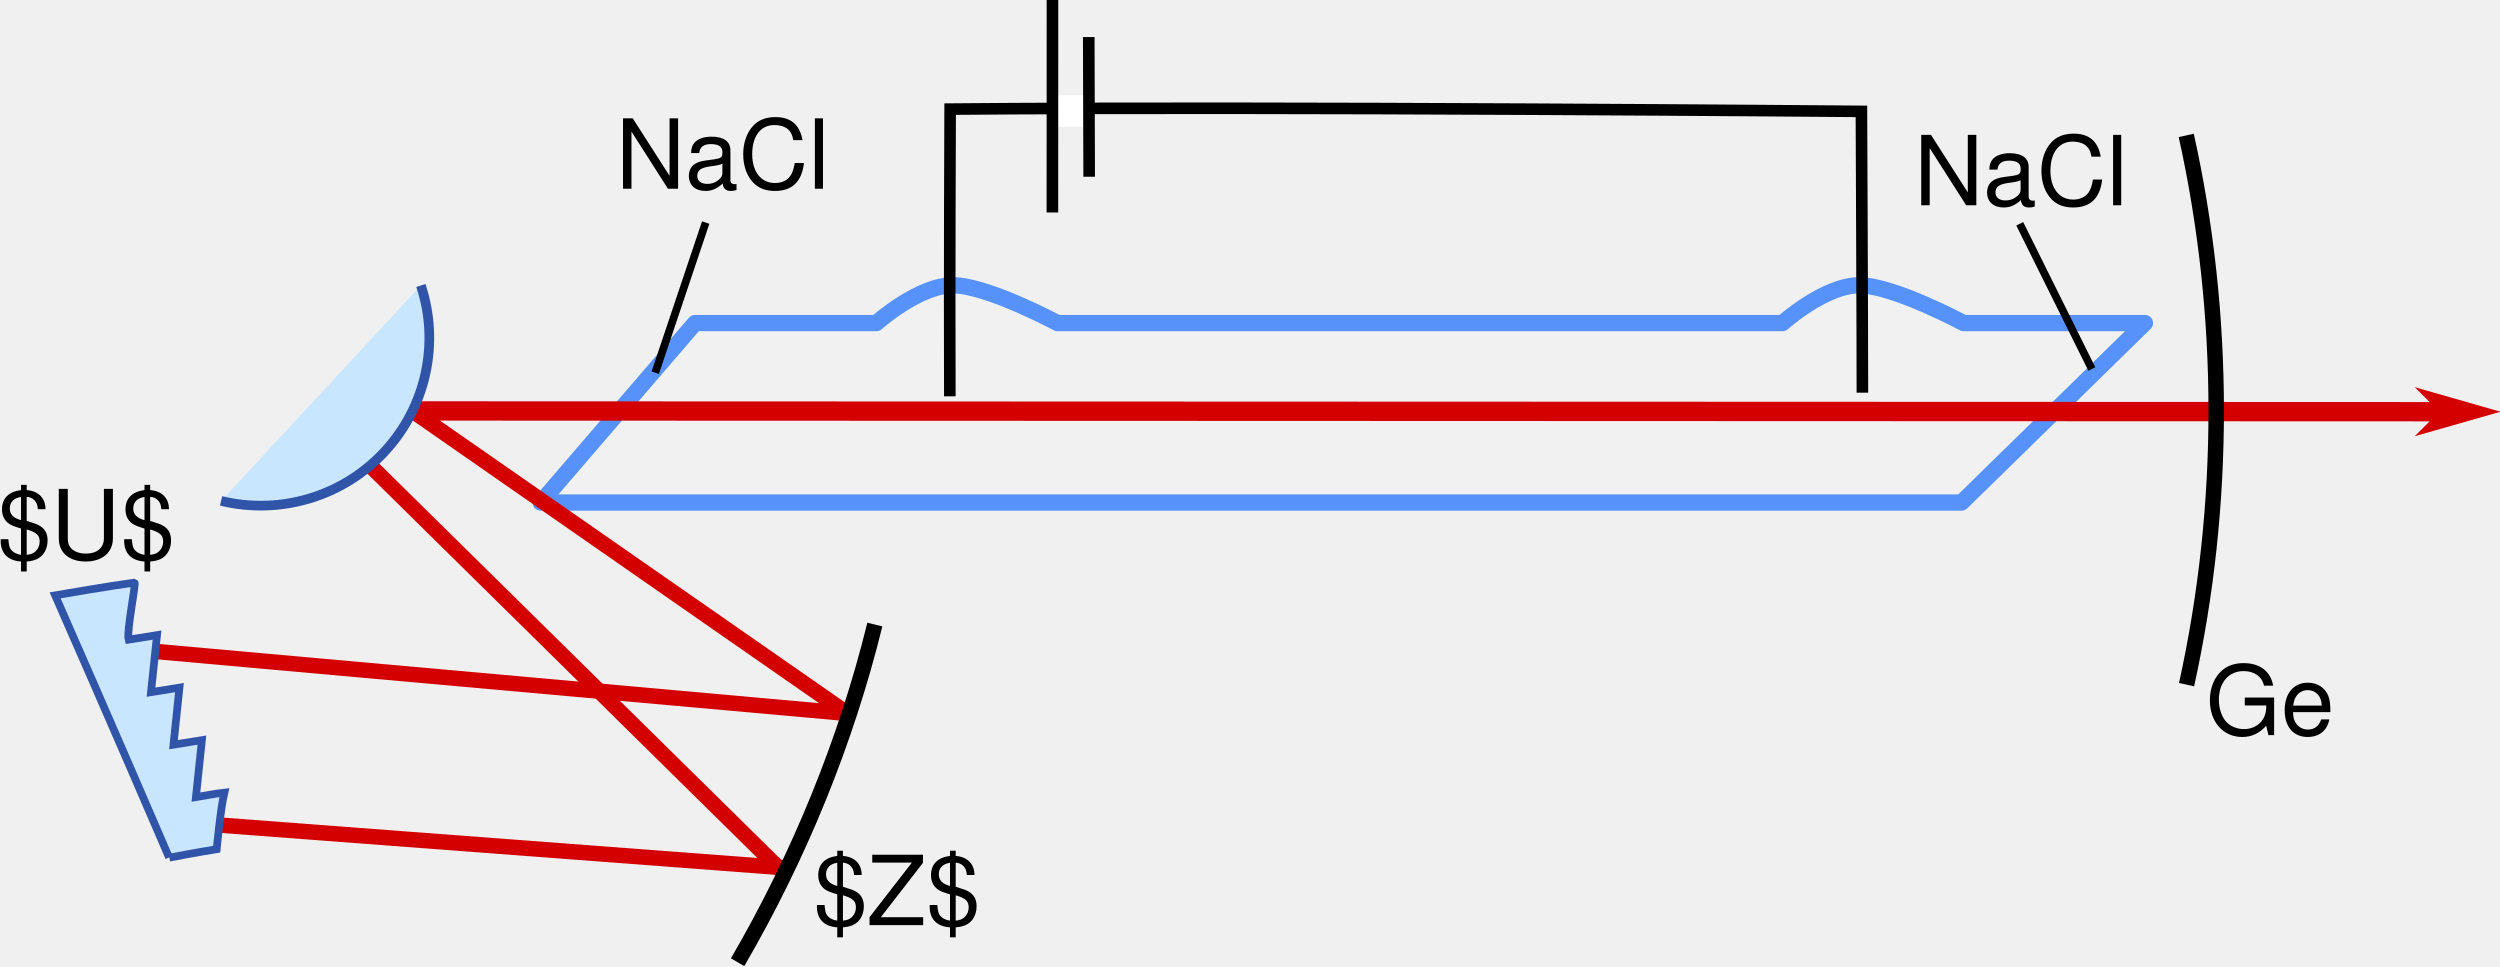
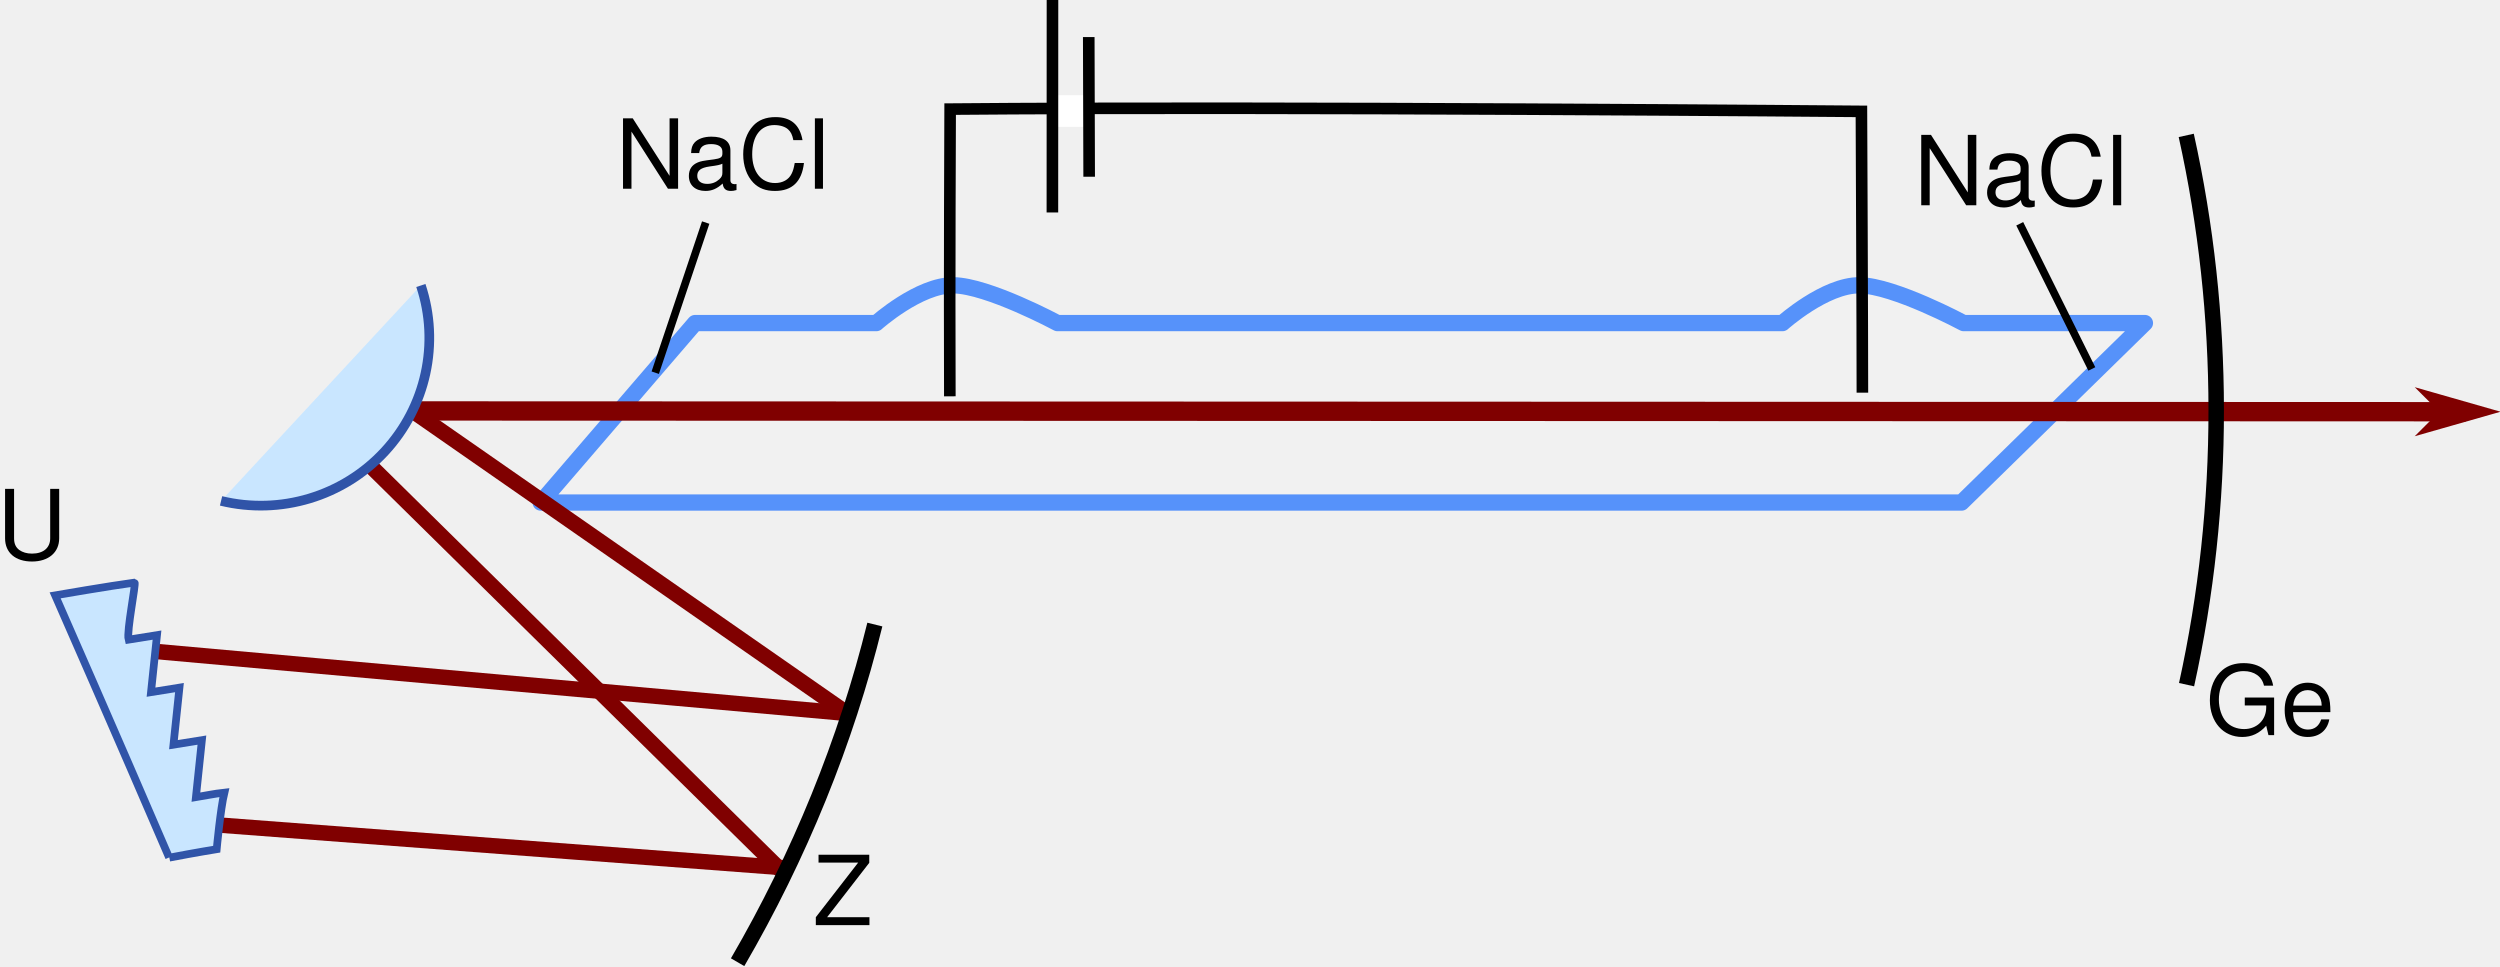
<svg xmlns="http://www.w3.org/2000/svg" width="182.556mm" height="70.547mm" viewBox="0 0 646.853 249.971" id="svg2" version="1.1">
  <defs id="defs4">
    <marker orient="auto" refY="0" refX="0" id="Arrow1Send" style="overflow:visible">
-       <path id="path4178" d="M 0,0 5,-5 -12.5,0 5,5 0,0 Z" style="fill:#d40000;fill-opacity:1;fill-rule:evenodd;stroke:#d40000;stroke-width:1pt;stroke-opacity:1" transform="matrix(-0.2,0,0,-0.2,-1.2,0)" />
+       <path id="path4178" d="M 0,0 5,-5 -12.5,0 5,5 0,0 Z" style="fill:#800000;fill-opacity:1;fill-rule:evenodd;stroke:#800000;stroke-width:1pt;stroke-opacity:1" transform="matrix(-0.2,0,0,-0.2,-1.2,0)" />
    </marker>
    <marker orient="auto" refY="0" refX="0" id="Arrow1Send-3" style="overflow:visible">
      <path id="path4178-6" d="M 0,0 5,-5 -12.5,0 5,5 0,0 Z" style="fill:#d40000;fill-opacity:1;fill-rule:evenodd;stroke:#d40000;stroke-width:1pt;stroke-opacity:1" transform="matrix(-0.2,0,0,-0.2,-1.2,0)" />
    </marker>
  </defs>
  <g id="layer1" transform="translate(-3.484704,-15.21015)">
    <path style="opacity:1;fill:#f1f1f1;fill-opacity:1;fill-rule:nonzero;stroke:#5692fa;stroke-width:4.217;stroke-linecap:butt;stroke-linejoin:round;stroke-miterlimit:4;stroke-dasharray:none;stroke-dashoffset:0;stroke-opacity:1" d="m 183.327,98.805 23.446,0 23.446,0 c 0,0 11.037,-9.872 19.953,-9.776 8.916,0.097 26.938,9.776 26.938,9.776 l 23.446,0 23.446,0 23.446,0 23.446,0 23.446,0 23.446,0 23.446,0 23.446,0 c 0,0 11.037,-9.872 19.953,-9.776 8.916,0.097 26.938,9.776 26.938,9.776 l 23.446,0 23.446,0 -47.445,46.434 -367.633,0 z" id="rect3336" />
    <path style="fill:none;fill-rule:evenodd;stroke:#000000;stroke-width:3;stroke-linecap:butt;stroke-linejoin:miter;stroke-miterlimit:4;stroke-dasharray:none;stroke-opacity:1" d="m 249.246,117.754 c -0.121,-29.258 0.079,-74.313 0.079,-74.313 82.864,-0.743 235.786,0.587 235.786,0.587 0,0 0.262,58.698 0.251,72.778" id="path3349" />
-     <path style="fill:none;fill-rule:evenodd;stroke:#d40000;stroke-width:5;stroke-linecap:butt;stroke-linejoin:miter;stroke-miterlimit:4;stroke-dasharray:none;stroke-opacity:1;marker-end:url(#Arrow1Send)" d="m 111.943,121.537 529.619,0.203" id="path3357" />
+     <path style="fill:#800000;fill-rule:evenodd;stroke:#800000;stroke-width:5;stroke-linecap:butt;stroke-linejoin:miter;stroke-miterlimit:4;stroke-dasharray:none;stroke-opacity:1;marker-end:url(#Arrow1Send);fill-opacity:1" d="m 111.943,121.537 529.619,0.203" id="path3357" />
    <path style="opacity:1;fill:none;fill-opacity:0.988;fill-rule:nonzero;stroke:#000000;stroke-width:4;stroke-linecap:butt;stroke-linejoin:round;stroke-miterlimit:4;stroke-dasharray:none;stroke-dashoffset:0;stroke-opacity:1" id="path4464-3" d="m -569.239,192.362 a 206.116,262.214 0 0 1 0.083,-142.118" transform="scale(-1,1)" />
    <rect style="opacity:1;fill:#ffffff;fill-opacity:1;fill-rule:nonzero;stroke:none;stroke-width:3;stroke-linecap:butt;stroke-linejoin:round;stroke-miterlimit:4;stroke-dasharray:none;stroke-dashoffset:0;stroke-opacity:1" id="rect5010" width="8.42" height="8.204" x="276.602" y="39.839" />
    <path style="fill:none;fill-rule:evenodd;stroke:#000000;stroke-width:3;stroke-linecap:butt;stroke-linejoin:miter;stroke-miterlimit:4;stroke-dasharray:none;stroke-opacity:1" d="m 275.805,15.211 -0.022,54.981" id="path4993" />
    <path style="fill:none;fill-rule:evenodd;stroke:#000000;stroke-width:3;stroke-linecap:butt;stroke-linejoin:miter;stroke-miterlimit:4;stroke-dasharray:none;stroke-opacity:1" d="m 285.19,24.803 0.106,36.138" id="path4993-6" />
    <path style="fill:none;fill-rule:evenodd;stroke:#000000;stroke-width:2;stroke-linecap:butt;stroke-linejoin:miter;stroke-miterlimit:4;stroke-dasharray:none;stroke-opacity:1" d="m 186.077,72.796 -13.055,38.846" id="path5124" />
    <path style="fill:none;fill-rule:evenodd;stroke:#000000;stroke-width:2;stroke-linecap:butt;stroke-linejoin:miter;stroke-miterlimit:4;stroke-dasharray:none;stroke-opacity:1" d="M 526.074,73.112 544.727,110.676" id="path5128" />
-     <text xml:space="preserve" style="font-style:normal;font-variant:normal;font-weight:normal;font-stretch:normal;font-size:56px;line-height:125%;font-family:'Nimbus Sans L';-inkscape-font-specification:Sans;letter-spacing:0px;word-spacing:0px;fill:#000000;fill-opacity:1;stroke:none;stroke-width:1px;stroke-linecap:butt;stroke-linejoin:miter;stroke-opacity:1" x="213.867" y="254.58" id="text5062">
-       <tspan id="tspan5064" x="213.867" y="254.58" style="font-size:25px">$Z$</tspan>
-     </text>
-     <text xml:space="preserve" style="font-style:normal;font-variant:normal;font-weight:normal;font-stretch:normal;font-size:56px;line-height:125%;font-family:'Nimbus Sans L';-inkscape-font-specification:Sans;letter-spacing:0px;word-spacing:0px;fill:#000000;fill-opacity:1;stroke:none;stroke-width:1px;stroke-linecap:butt;stroke-linejoin:miter;stroke-opacity:1" x="574.177" y="205.324" id="text5062-7">
-       <tspan id="tspan5064-5" x="574.177" y="205.324" style="font-size:25px">Ge</tspan>
-     </text>
-     <text xml:space="preserve" style="font-style:normal;font-variant:normal;font-weight:normal;font-stretch:normal;font-size:56px;line-height:125%;font-family:'Nimbus Sans L';-inkscape-font-specification:Sans;letter-spacing:0px;word-spacing:0px;fill:#000000;fill-opacity:1;stroke:none;stroke-width:1px;stroke-linecap:butt;stroke-linejoin:miter;stroke-opacity:1" x="162.779" y="64.036" id="text5062-3">
-       <tspan id="tspan5064-56" x="162.779" y="64.036" style="font-size:25px">NaCl</tspan>
-     </text>
-     <text xml:space="preserve" style="font-style:normal;font-variant:normal;font-weight:normal;font-stretch:normal;font-size:56px;line-height:125%;font-family:'Nimbus Sans L';-inkscape-font-specification:Sans;letter-spacing:0px;word-spacing:0px;fill:#000000;fill-opacity:1;stroke:none;stroke-width:1px;stroke-linecap:butt;stroke-linejoin:miter;stroke-opacity:1" x="498.682" y="68.324" id="text5062-3-2">
-       <tspan id="tspan5064-56-9" x="498.682" y="68.324" style="font-size:25px">NaCl</tspan>
-     </text>
-     <text xml:space="preserve" style="font-style:normal;font-variant:normal;font-weight:normal;font-stretch:normal;font-size:56px;line-height:125%;font-family:'Nimbus Sans L';-inkscape-font-specification:Sans;letter-spacing:0px;word-spacing:0px;fill:#000000;fill-opacity:1;stroke:none;stroke-width:1px;stroke-linecap:butt;stroke-linejoin:miter;stroke-opacity:1" x="2.671" y="159.919" id="text5062-5">
-       <tspan id="tspan5064-3" x="2.671" y="159.919" style="font-size:25px">$U$</tspan>
-     </text>
-     <path style="fill:none;fill-rule:evenodd;stroke:#d40000;stroke-width:4;stroke-linecap:butt;stroke-linejoin:miter;stroke-miterlimit:4;stroke-dasharray:none;stroke-opacity:1" d="m 110.24,121.542 112.368,78.191" id="path4513" />
-     <path style="fill:none;fill-rule:evenodd;stroke:#d40000;stroke-width:4;stroke-linecap:butt;stroke-linejoin:miter;stroke-miterlimit:4;stroke-dasharray:none;stroke-opacity:1" d="M 99.365,135.782 205.519,240.383" id="path4513-6" />
+     <path style="fill:none;fill-rule:evenodd;stroke:#800000;stroke-width:4;stroke-linecap:butt;stroke-linejoin:miter;stroke-miterlimit:4;stroke-dasharray:none;stroke-opacity:1" d="m 110.24,121.542 112.368,78.191" id="path4513" />
+     <path style="fill:none;fill-rule:evenodd;stroke:#800000;stroke-width:4;stroke-linecap:butt;stroke-linejoin:miter;stroke-miterlimit:4;stroke-dasharray:none;stroke-opacity:1" d="M 99.365,135.782 205.519,240.383" id="path4513-6" />
    <path transform="matrix(0.9491383,-0.3148594,0.3148594,0.9491383,0,0)" style="opacity:1;fill:#c9e6ff;fill-opacity:1;fill-rule:nonzero;stroke:#3054a8;stroke-width:2.5;stroke-linecap:butt;stroke-linejoin:round;stroke-miterlimit:4;stroke-dasharray:none;stroke-dashoffset:0;stroke-opacity:1" d="M 78.616,119.925 A 43.483,43.256 0 0 1 56.167,157.783 43.483,43.256 0 0 1 11.999,156.552" id="path3396" />
-     <path style="fill:none;fill-rule:evenodd;stroke:#d40000;stroke-width:4;stroke-linecap:butt;stroke-linejoin:miter;stroke-miterlimit:4;stroke-dasharray:none;stroke-opacity:1" d="m 42.597,183.663 179.445,16.088" id="path4513-5" />
-     <path style="fill:none;fill-rule:evenodd;stroke:#d40000;stroke-width:4;stroke-linecap:butt;stroke-linejoin:miter;stroke-miterlimit:4;stroke-dasharray:none;stroke-opacity:1" d="m 57.368,228.474 148.606,11.234" id="path4513-6-3" />
+     <path style="fill:none;fill-rule:evenodd;stroke:#800000;stroke-width:4;stroke-linecap:butt;stroke-linejoin:miter;stroke-miterlimit:4;stroke-dasharray:none;stroke-opacity:1" d="m 42.597,183.663 179.445,16.088" id="path4513-5" />
+     <path style="fill:none;fill-rule:evenodd;stroke:#800000;stroke-width:4;stroke-linecap:butt;stroke-linejoin:miter;stroke-miterlimit:4;stroke-dasharray:none;stroke-opacity:1" d="m 57.368,228.474 148.606,11.234" id="path4513-6-3" />
    <path style="opacity:1;fill:none;fill-opacity:0.988;fill-rule:nonzero;stroke:#000000;stroke-width:4;stroke-linecap:butt;stroke-linejoin:round;stroke-miterlimit:4;stroke-dasharray:none;stroke-dashoffset:0;stroke-opacity:1" id="path4464-7" d="m -300.078,132.316 a 202.429,262.214 0 0 1 12.715,-93.444" transform="matrix(-0.8671906,-0.4979764,-0.4979764,0.8671906,0,0)" />
    <path style="fill:#c9e6ff;fill-opacity:1;fill-rule:evenodd;stroke:#3054a8;stroke-width:2;stroke-linecap:butt;stroke-linejoin:miter;stroke-miterlimit:4;stroke-dasharray:none;stroke-opacity:1" d="m 47.303,237.119 c 6.813,-1.313 12.25,-2.189 12.25,-2.189 0,0 0.97,-10.448 1.981,-14.637 -2.846,0.314 -4.565,0.73 -7.361,1.182 l 1.553,-14.767 -7.361,1.182 1.553,-14.767 -7.361,1.181 1.553,-14.767 -7.361,1.181 c -0.566,-2.092 1.994,-14.703 1.553,-14.767 -6.249,0.834 -20.553,3.299 -20.553,3.299 0,0 16.387,37.302 29.488,67.826" id="path4578" />
+     <g id="g4222">
+       <text id="text5062" y="254.58" x="213.867" style="font-style:normal;font-variant:normal;font-weight:normal;font-stretch:normal;font-size:56px;line-height:125%;font-family:'Nimbus Sans L';-inkscape-font-specification:Sans;letter-spacing:0px;word-spacing:0px;fill:#000000;fill-opacity:1;stroke:none;stroke-width:1px;stroke-linecap:butt;stroke-linejoin:miter;stroke-opacity:1" xml:space="preserve">
+         <tspan style="font-size:25px" y="254.58" x="213.867" id="tspan5064">Z</tspan>
+       </text>
+       <text id="text5062-7" y="205.324" x="574.177" style="font-style:normal;font-variant:normal;font-weight:normal;font-stretch:normal;font-size:56px;line-height:125%;font-family:'Nimbus Sans L';-inkscape-font-specification:Sans;letter-spacing:0px;word-spacing:0px;fill:#000000;fill-opacity:1;stroke:none;stroke-width:1px;stroke-linecap:butt;stroke-linejoin:miter;stroke-opacity:1" xml:space="preserve">
+         <tspan style="font-size:25px" y="205.324" x="574.177" id="tspan5064-5">Ge</tspan>
+       </text>
+       <text id="text5062-3" y="64.036" x="162.779" style="font-style:normal;font-variant:normal;font-weight:normal;font-stretch:normal;font-size:56px;line-height:125%;font-family:'Nimbus Sans L';-inkscape-font-specification:Sans;letter-spacing:0px;word-spacing:0px;fill:#000000;fill-opacity:1;stroke:none;stroke-width:1px;stroke-linecap:butt;stroke-linejoin:miter;stroke-opacity:1" xml:space="preserve">
+         <tspan style="font-size:25px" y="64.036" x="162.779" id="tspan5064-56">NaCl</tspan>
+       </text>
+       <text id="text5062-3-2" y="68.324" x="498.682" style="font-style:normal;font-variant:normal;font-weight:normal;font-stretch:normal;font-size:56px;line-height:125%;font-family:'Nimbus Sans L';-inkscape-font-specification:Sans;letter-spacing:0px;word-spacing:0px;fill:#000000;fill-opacity:1;stroke:none;stroke-width:1px;stroke-linecap:butt;stroke-linejoin:miter;stroke-opacity:1" xml:space="preserve">
+         <tspan style="font-size:25px" y="68.324" x="498.682" id="tspan5064-56-9">NaCl</tspan>
+       </text>
+       <text id="text5062-5" y="159.919" x="2.671" style="font-style:normal;font-variant:normal;font-weight:normal;font-stretch:normal;font-size:56px;line-height:125%;font-family:'Nimbus Sans L';-inkscape-font-specification:Sans;letter-spacing:0px;word-spacing:0px;fill:#000000;fill-opacity:1;stroke:none;stroke-width:1px;stroke-linecap:butt;stroke-linejoin:miter;stroke-opacity:1" xml:space="preserve">
+         <tspan style="font-size:25px" y="159.919" x="2.671" id="tspan5064-3">U</tspan>
+       </text>
+     </g>
  </g>
</svg>
